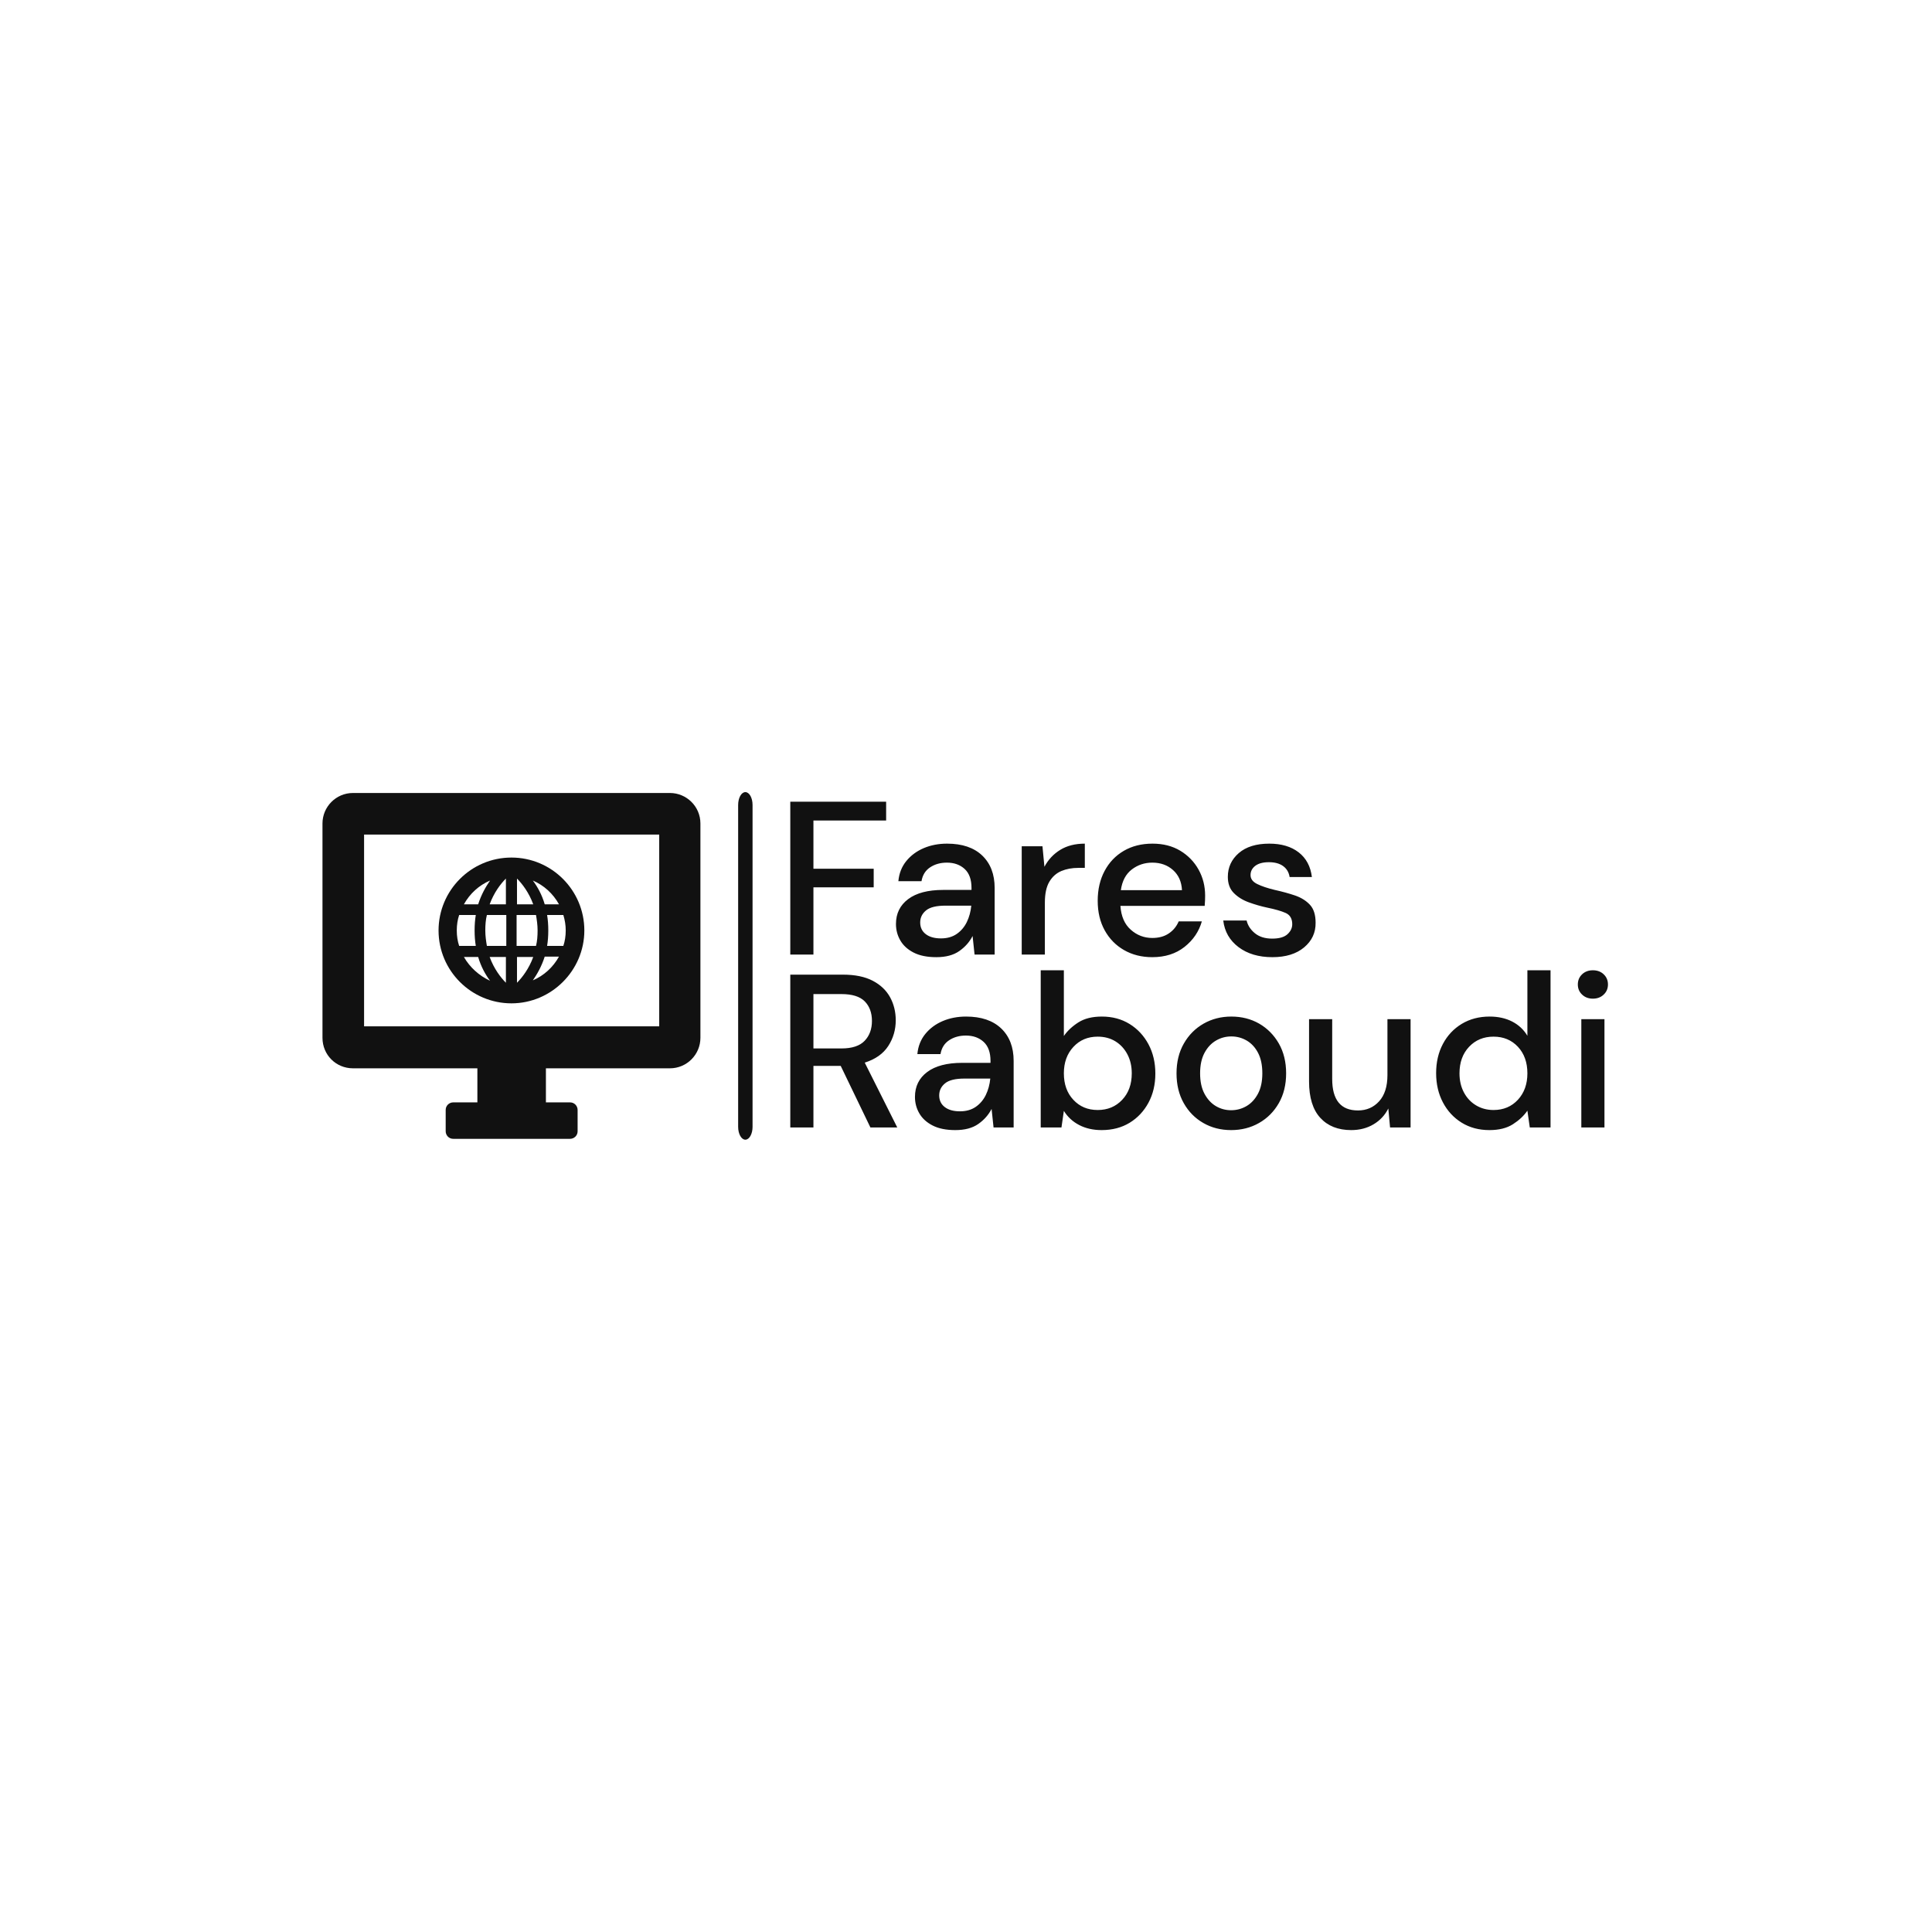
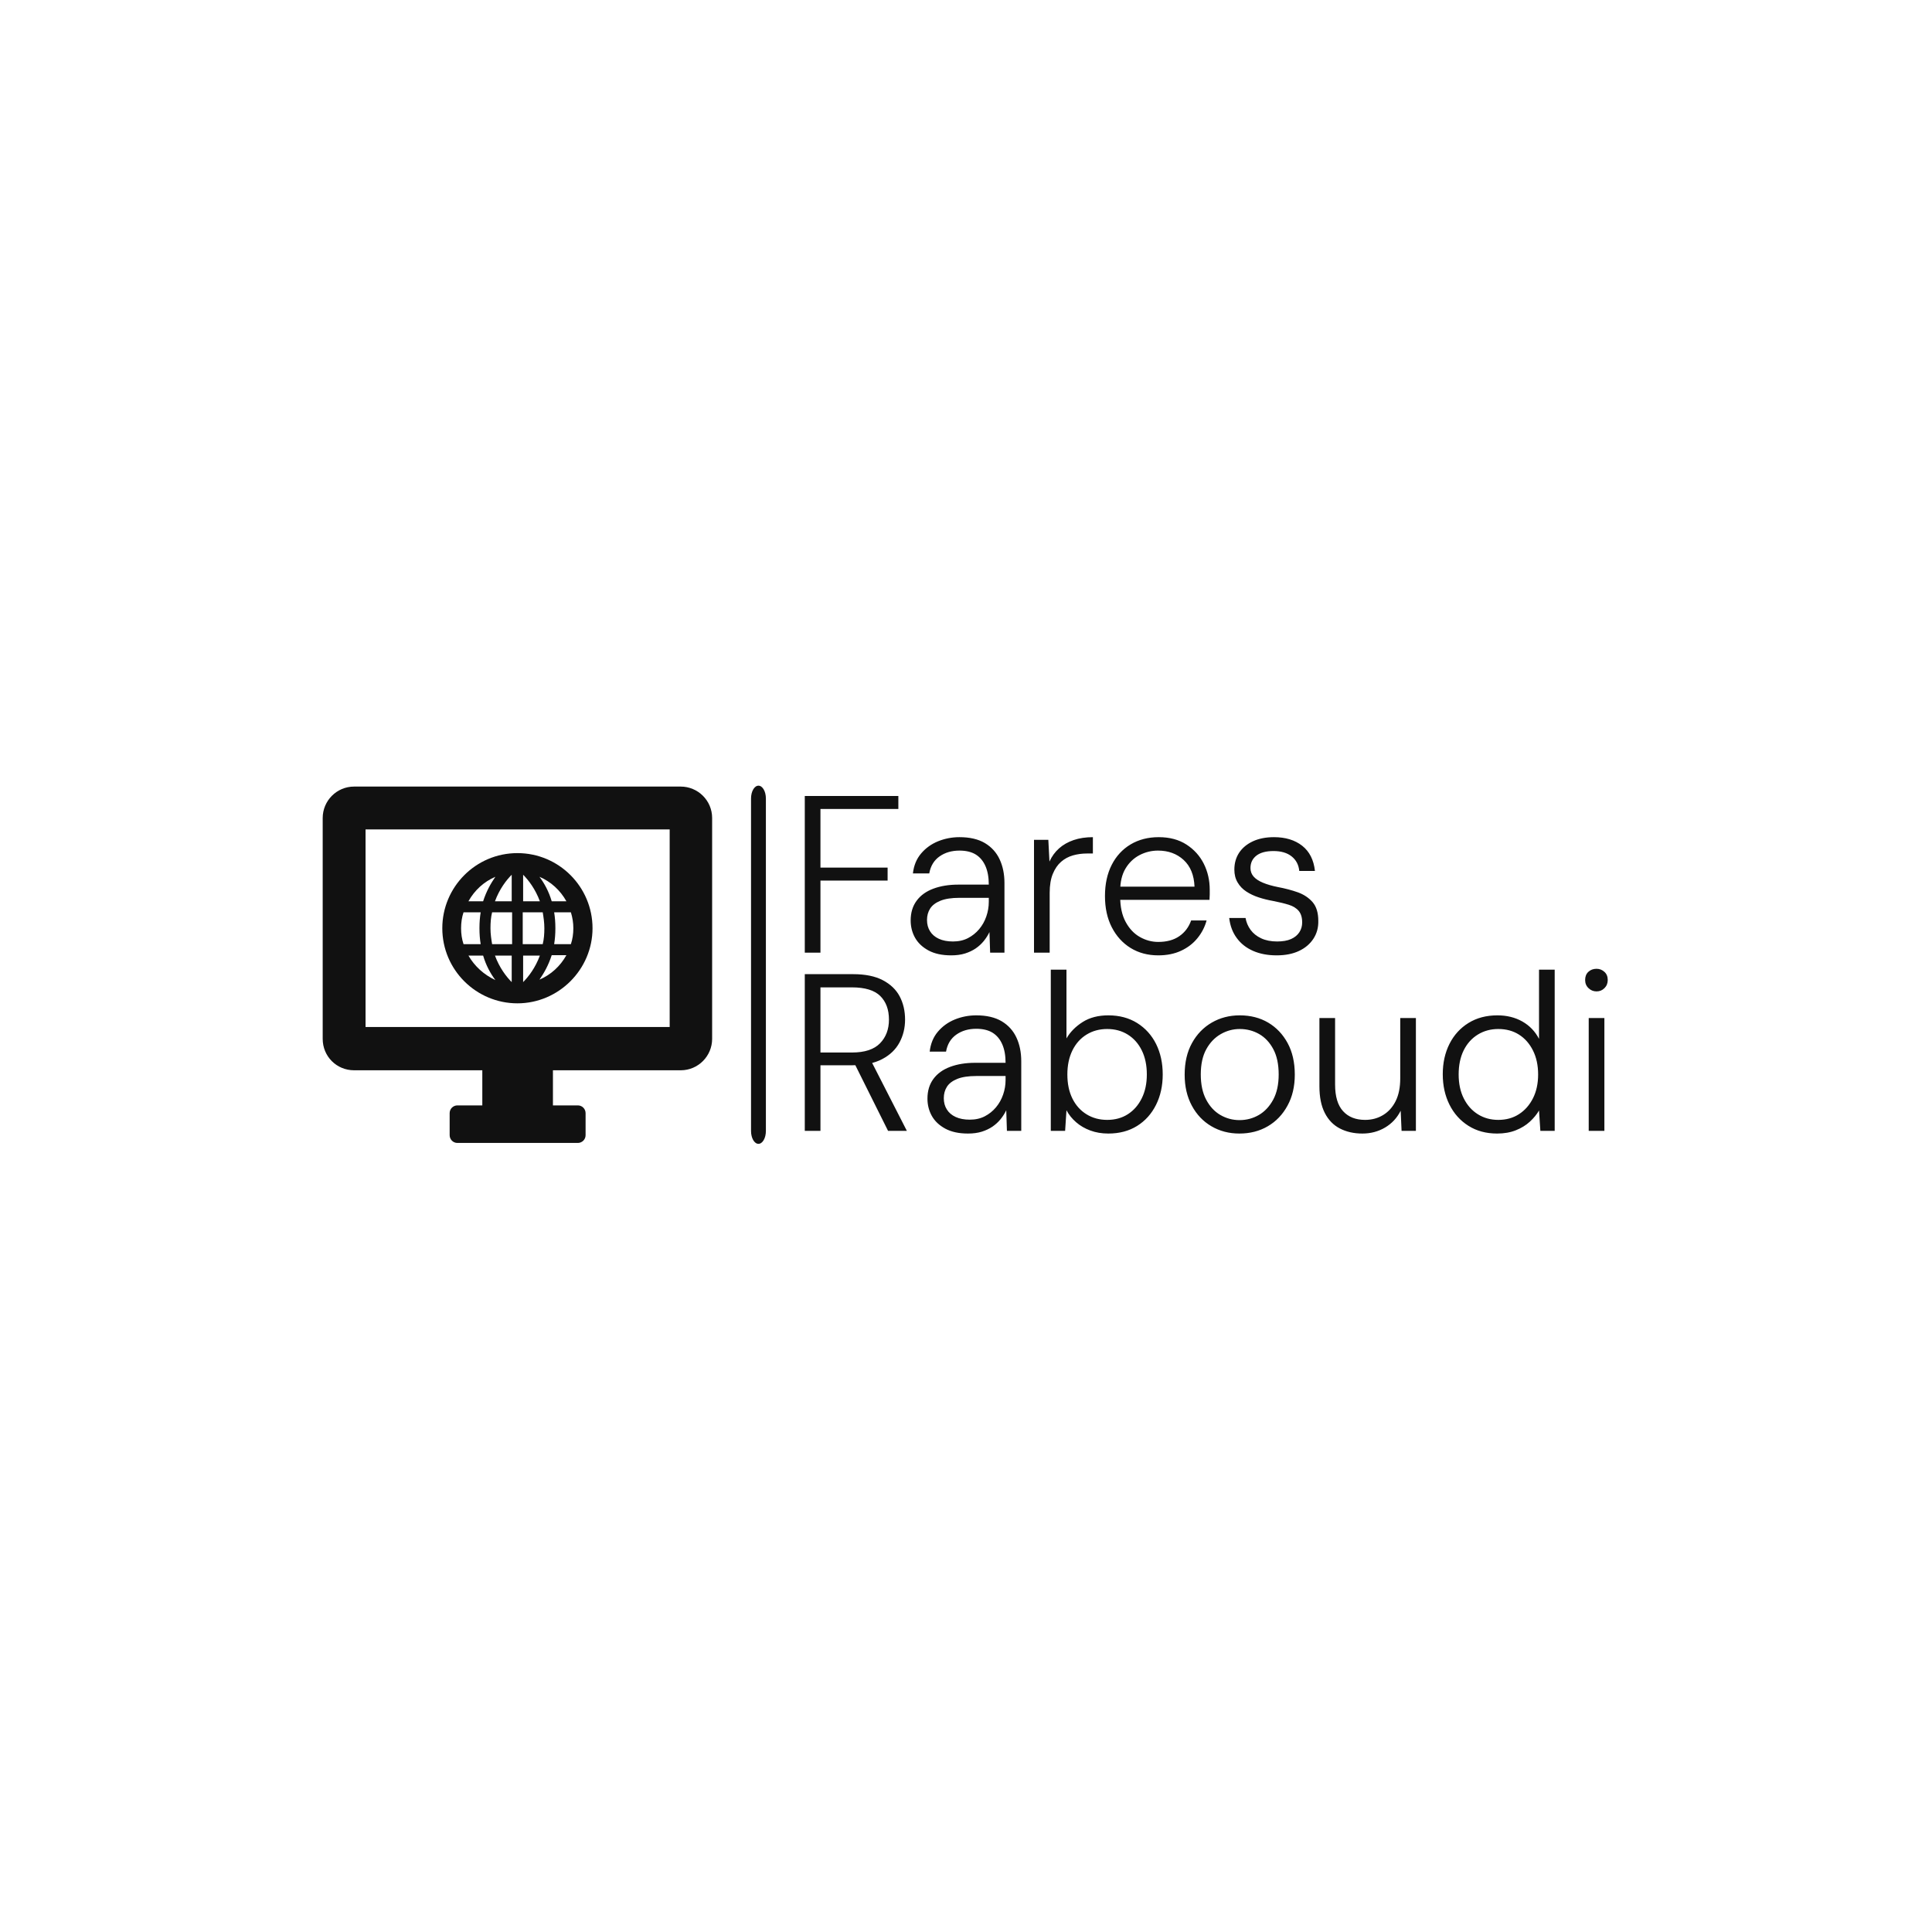
<svg xmlns="http://www.w3.org/2000/svg" version="1.1" width="1500" height="1500" viewBox="0 0 1500 1500">
  <rect width="1500" height="1500" fill="#ffffff" />
-   <g transform="matrix(0.6666667,0,0,0.6666667,249.3939,614.9279)">
-     <svg viewBox="0 0 396 107" data-background-color="#ffffff" preserveAspectRatio="xMidYMid meet" height="405" width="1500">
-       <g id="tight-bounds" transform="matrix(1,0,0,1,0.24,0.02859101)">
-         <svg viewBox="0 0 395.52 106.943" height="106.943" width="395.52">
+   <g transform="matrix(0.6666667,0,0,0.6666667,249.3939,609.0357)">
+     <svg viewBox="0 0 396 111" data-background-color="#ffffff" preserveAspectRatio="xMidYMid meet" height="420" width="1500">
+       <g id="tight-bounds" transform="matrix(1,0,0,1,0.24,0.38229)">
+         <svg viewBox="0 0 395.52 110.235" height="110.235" width="395.52">
          <g>
-             <svg viewBox="0 0 621.806 168.127" height="106.943" width="395.52">
+             <svg viewBox="0 0 632.985 176.419" height="110.235" width="395.52">
              <g>
-                 <rect width="6.972" height="168.127" x="201.063" y="0" fill="#111111" opacity="1" stroke-width="0" stroke="transparent" fill-opacity="1" class="rect-yte-0" data-fill-palette-color="primary" rx="1%" id="yte-0" data-palette-color="#111111" />
+                 <rect width="7.319" height="176.419" x="210.988" y="0" fill="#111111" opacity="1" stroke-width="0" stroke="transparent" fill-opacity="1" class="rect-yte-0" data-fill-palette-color="primary" rx="1%" id="yte-0" data-palette-color="#111111" />
              </g>
-               <g transform="matrix(1,0,0,1,226.2857,0.4182268)">
-                 <svg viewBox="0 0 395.52 167.291" height="167.291" width="395.52">
+               <g transform="matrix(1,0,0,1,237.4651,0.4388541)">
+                 <svg viewBox="0 0 395.52 175.542" height="175.542" width="395.52">
                  <g id="textblocktransform">
-                     <svg viewBox="0 0 395.52 167.291" height="167.291" width="395.52" id="textblock">
+                     <svg viewBox="0 0 395.52 175.542" height="175.542" width="395.52" id="textblock">
                      <g>
-                         <svg viewBox="0 0 395.52 167.291" height="167.291" width="395.52">
+                         <svg viewBox="0 0 395.52 175.542" height="175.542" width="395.52">
                          <g transform="matrix(1,0,0,1,0,0)">
-                             <svg width="395.52" viewBox="3.55 -35 187.25 75.2" height="167.291" data-palette-color="#111111">
+                             <svg width="395.52" viewBox="3.9 -35 179.35 75.4" height="175.542" data-palette-color="#111111">
                              <svg />
                              <svg />
                              <g class="wordmark-text-0" data-fill-palette-color="primary" id="text-0">
-                                 <path d="M8.85 0h-5.3v-35h21.95v4.3h-16.65v11.05h13.8v4.25h-13.8zM37 0.6v0c-2.1 0-3.833-0.35-5.2-1.05-1.367-0.7-2.383-1.627-3.05-2.78-0.667-1.147-1-2.403-1-3.77v0c0-2.4 0.933-4.3 2.8-5.7 1.867-1.4 4.533-2.1 8-2.1v0h6.5v-0.45c0-1.933-0.523-3.383-1.57-4.35-1.053-0.967-2.413-1.45-4.08-1.45v0c-1.467 0-2.74 0.357-3.82 1.07-1.087 0.72-1.747 1.78-1.98 3.18v0h-5.3c0.167-1.8 0.777-3.343 1.83-4.63 1.047-1.28 2.38-2.263 4-2.95 1.613-0.68 3.387-1.02 5.32-1.02v0c3.467 0 6.15 0.907 8.05 2.72 1.9 1.82 2.85 4.297 2.85 7.43v0 15.25h-4.6l-0.45-4.25c-0.7 1.367-1.717 2.517-3.05 3.45-1.333 0.933-3.083 1.4-5.25 1.4zM38.05-3.7v0c1.433 0 2.643-0.343 3.63-1.03 0.98-0.68 1.747-1.587 2.3-2.72 0.547-1.133 0.887-2.383 1.02-3.75v0h-5.9c-2.1 0-3.59 0.367-4.47 1.1-0.887 0.733-1.33 1.65-1.33 2.75v0c0 1.133 0.427 2.027 1.28 2.68 0.847 0.647 2.003 0.97 3.47 0.97zM61.85 0h-5.3v-24.8h4.75l0.45 4.7c0.867-1.633 2.077-2.927 3.63-3.88 1.547-0.947 3.42-1.42 5.62-1.42v0 5.55h-1.45c-1.467 0-2.773 0.24-3.92 0.72-1.153 0.487-2.07 1.303-2.75 2.45-0.687 1.153-1.03 2.747-1.03 4.78v0zM86.45 0.6v0c-2.433 0-4.593-0.543-6.48-1.63-1.88-1.08-3.353-2.587-4.42-4.52-1.067-1.933-1.6-4.183-1.6-6.75v0c0-2.6 0.527-4.883 1.58-6.85 1.047-1.967 2.51-3.5 4.39-4.6 1.887-1.1 4.08-1.65 6.58-1.65v0c2.433 0 4.55 0.54 6.35 1.62 1.8 1.087 3.2 2.53 4.2 4.33 1 1.8 1.5 3.783 1.5 5.95v0c0 0.333-0.007 0.69-0.02 1.07-0.02 0.387-0.047 0.813-0.08 1.28v0h-19.3c0.167 2.4 0.96 4.223 2.38 5.47 1.413 1.253 3.053 1.88 4.92 1.88v0c1.5 0 2.757-0.343 3.77-1.03 1.02-0.68 1.78-1.603 2.28-2.77v0h5.3c-0.667 2.333-1.99 4.283-3.97 5.85-1.987 1.567-4.447 2.35-7.38 2.35zM86.45-21.05v0c-1.767 0-3.333 0.523-4.7 1.57-1.367 1.053-2.2 2.63-2.5 4.73v0h14c-0.1-1.933-0.783-3.467-2.05-4.6-1.267-1.133-2.85-1.7-4.75-1.7zM113.95 0.6v0c-3.133 0-5.717-0.767-7.75-2.3-2.033-1.533-3.2-3.567-3.5-6.1v0h5.35c0.267 1.133 0.9 2.107 1.9 2.92 1 0.82 2.317 1.23 3.95 1.23v0c1.6 0 2.767-0.333 3.5-1 0.733-0.667 1.1-1.433 1.1-2.3v0c0-1.267-0.507-2.127-1.52-2.58-1.02-0.447-2.43-0.853-4.23-1.22v0c-1.4-0.3-2.79-0.7-4.17-1.2-1.387-0.5-2.537-1.21-3.45-2.13-0.92-0.913-1.38-2.153-1.38-3.72v0c0-2.167 0.833-3.977 2.5-5.43 1.667-1.447 4-2.17 7-2.17v0c2.767 0 5.01 0.667 6.73 2 1.713 1.333 2.72 3.217 3.02 5.65v0h-5.1c-0.167-1.067-0.657-1.9-1.47-2.5-0.82-0.6-1.913-0.9-3.28-0.9v0c-1.333 0-2.367 0.273-3.1 0.82-0.733 0.553-1.1 1.263-1.1 2.13v0c0 0.867 0.51 1.55 1.53 2.05 1.013 0.5 2.353 0.95 4.02 1.35v0c1.667 0.367 3.21 0.79 4.63 1.27 1.413 0.487 2.553 1.197 3.42 2.13 0.867 0.933 1.3 2.3 1.3 4.1v0c0.033 2.267-0.84 4.15-2.62 5.65-1.787 1.5-4.213 2.25-7.28 2.25z" fill="#111111" fill-rule="nonzero" stroke="none" stroke-width="1" stroke-linecap="butt" stroke-linejoin="miter" stroke-miterlimit="10" stroke-dasharray="" stroke-dashoffset="0" font-family="none" font-weight="none" font-size="none" text-anchor="none" style="mix-blend-mode: normal" data-fill-palette-color="primary" opacity="1" />
-                                 <path transform="translate(0,39.6)" d="M8.85 0h-5.3v-35h12.05c2.767 0 5.043 0.467 6.83 1.4 1.78 0.933 3.103 2.19 3.97 3.77 0.867 1.587 1.3 3.347 1.3 5.28v0c0 2.167-0.573 4.133-1.72 5.9-1.153 1.767-2.947 3.033-5.38 3.8v0l7.45 14.85h-6.15l-6.8-14.1h-6.25zM8.85-30.55v12.45h6.45c2.4 0 4.16-0.583 5.28-1.75 1.113-1.167 1.67-2.683 1.67-4.55v0c0-1.867-0.55-3.36-1.65-4.48-1.1-1.113-2.883-1.67-5.35-1.67v0zM41.35 0.6v0c-2.1 0-3.833-0.35-5.2-1.05-1.367-0.7-2.383-1.627-3.05-2.78-0.667-1.147-1-2.403-1-3.77v0c0-2.4 0.933-4.3 2.8-5.7 1.867-1.4 4.533-2.1 8-2.1v0h6.5v-0.45c0-1.933-0.523-3.383-1.57-4.35-1.053-0.967-2.413-1.45-4.08-1.45v0c-1.467 0-2.74 0.357-3.82 1.07-1.087 0.72-1.747 1.78-1.98 3.18v0h-5.3c0.167-1.8 0.777-3.343 1.83-4.63 1.047-1.28 2.38-2.263 4-2.95 1.613-0.68 3.387-1.02 5.32-1.02v0c3.467 0 6.15 0.907 8.05 2.72 1.9 1.82 2.85 4.297 2.85 7.43v0 15.25h-4.6l-0.45-4.25c-0.7 1.367-1.717 2.517-3.05 3.45-1.333 0.933-3.083 1.4-5.25 1.4zM42.4-3.7v0c1.433 0 2.643-0.343 3.63-1.03 0.98-0.68 1.747-1.587 2.3-2.72 0.547-1.133 0.887-2.383 1.02-3.75v0h-5.9c-2.1 0-3.59 0.367-4.47 1.1-0.887 0.733-1.33 1.65-1.33 2.75v0c0 1.133 0.427 2.027 1.28 2.68 0.847 0.647 2.003 0.97 3.47 0.97zM74.85 0.6v0c-1.933 0-3.64-0.383-5.12-1.15-1.487-0.767-2.663-1.85-3.53-3.25v0l-0.55 3.8h-4.75v-36h5.3v15.05c0.8-1.167 1.9-2.2 3.3-3.1 1.4-0.9 3.2-1.35 5.4-1.35v0c2.4 0 4.517 0.567 6.35 1.7 1.833 1.133 3.277 2.683 4.33 4.65 1.047 1.967 1.57 4.2 1.57 6.7v0c0 2.5-0.523 4.723-1.57 6.67-1.053 1.953-2.497 3.49-4.33 4.61-1.833 1.113-3.967 1.67-6.4 1.67zM73.95-4v0c2.267 0 4.133-0.777 5.6-2.33 1.467-1.547 2.2-3.57 2.2-6.07v0c0-1.633-0.333-3.083-1-4.35-0.667-1.267-1.583-2.26-2.75-2.98-1.167-0.713-2.517-1.07-4.05-1.07v0c-2.267 0-4.123 0.783-5.57 2.35-1.453 1.567-2.18 3.583-2.18 6.05v0c0 2.5 0.727 4.523 2.18 6.07 1.447 1.553 3.303 2.33 5.57 2.33zM104.5 0.6v0c-2.367 0-4.49-0.543-6.37-1.63-1.887-1.08-3.38-2.597-4.48-4.55-1.1-1.947-1.65-4.22-1.65-6.82v0c0-2.6 0.56-4.877 1.68-6.83 1.113-1.947 2.62-3.463 4.52-4.55 1.9-1.08 4.017-1.62 6.35-1.62v0c2.367 0 4.493 0.54 6.38 1.62 1.88 1.087 3.38 2.603 4.5 4.55 1.113 1.953 1.67 4.23 1.67 6.83v0c0 2.6-0.557 4.873-1.67 6.82-1.12 1.953-2.63 3.47-4.53 4.55-1.9 1.087-4.033 1.63-6.4 1.63zM104.5-3.95v0c1.267 0 2.443-0.317 3.53-0.95 1.08-0.633 1.953-1.577 2.62-2.83 0.667-1.247 1-2.803 1-4.67v0c0-1.867-0.323-3.423-0.97-4.67-0.653-1.253-1.52-2.197-2.6-2.83-1.087-0.633-2.263-0.95-3.53-0.95v0c-1.267 0-2.44 0.317-3.52 0.95-1.087 0.633-1.963 1.577-2.63 2.83-0.667 1.247-1 2.803-1 4.67v0c0 1.867 0.333 3.423 1 4.67 0.667 1.253 1.533 2.197 2.6 2.83 1.067 0.633 2.233 0.95 3.5 0.95zM132 0.6v0c-3 0-5.357-0.933-7.07-2.8-1.72-1.867-2.58-4.65-2.58-8.35v0-14.25h5.3v13.7c0 4.8 1.967 7.2 5.9 7.2v0c1.967 0 3.583-0.7 4.85-2.1 1.267-1.4 1.9-3.4 1.9-6v0-12.8h5.3v24.8h-4.7l-0.4-4.35c-0.767 1.533-1.89 2.74-3.37 3.62-1.487 0.887-3.197 1.33-5.13 1.33zM163.65 0.6v0c-2.4 0-4.517-0.567-6.35-1.7-1.833-1.133-3.267-2.683-4.3-4.65-1.033-1.967-1.55-4.2-1.55-6.7v0c0-2.5 0.517-4.727 1.55-6.68 1.033-1.947 2.473-3.48 4.32-4.6 1.853-1.113 3.98-1.67 6.38-1.67v0c1.967 0 3.693 0.383 5.18 1.15 1.48 0.767 2.637 1.85 3.47 3.25v0-15h5.3v36h-4.75l-0.55-3.85c-0.8 1.167-1.9 2.2-3.3 3.1-1.4 0.9-3.2 1.35-5.4 1.35zM164.6-4v0c2.267 0 4.127-0.783 5.58-2.35 1.447-1.567 2.17-3.583 2.17-6.05v0c0-2.5-0.723-4.527-2.17-6.08-1.453-1.547-3.313-2.32-5.58-2.32v0c-2.267 0-4.133 0.773-5.6 2.32-1.467 1.553-2.2 3.58-2.2 6.08v0c0 1.633 0.333 3.083 1 4.35 0.667 1.267 1.59 2.257 2.77 2.97 1.187 0.72 2.53 1.08 4.03 1.08zM187.35-29.5v0c-1 0-1.823-0.31-2.47-0.93-0.653-0.613-0.98-1.387-0.98-2.32v0c0-0.933 0.327-1.71 0.98-2.33 0.647-0.613 1.47-0.92 2.47-0.92v0c1 0 1.823 0.307 2.47 0.92 0.653 0.62 0.98 1.397 0.98 2.33v0c0 0.933-0.327 1.707-0.98 2.32-0.647 0.62-1.47 0.93-2.47 0.93zM190 0h-5.3v-24.8h5.3z" fill="#111111" fill-rule="nonzero" stroke="none" stroke-width="1" stroke-linecap="butt" stroke-linejoin="miter" stroke-miterlimit="10" stroke-dasharray="" stroke-dashoffset="0" font-family="none" font-weight="none" font-size="none" text-anchor="none" style="mix-blend-mode: normal" data-fill-palette-color="primary" opacity="1" />
+                                 <path d="M7.4 0h-3.5v-35h20.9v2.9h-17.4v13.1h15v2.9h-15zM36.6 0.6v0c-2.033 0-3.727-0.367-5.08-1.1-1.347-0.733-2.347-1.683-3-2.85-0.647-1.167-0.97-2.45-0.97-3.85v0c0-1.733 0.443-3.2 1.33-4.4 0.88-1.2 2.13-2.1 3.75-2.7 1.613-0.6 3.47-0.9 5.57-0.9v0h6.8c0-1.633-0.25-3.017-0.75-4.15-0.5-1.133-1.223-1.993-2.17-2.58-0.953-0.58-2.163-0.87-3.63-0.87v0c-1.733 0-3.217 0.433-4.45 1.3-1.233 0.867-2 2.133-2.3 3.8v0h-3.65c0.2-1.767 0.81-3.25 1.83-4.45 1.013-1.2 2.277-2.11 3.79-2.73 1.52-0.613 3.113-0.92 4.78-0.92v0c2.3 0 4.193 0.44 5.68 1.32 1.48 0.887 2.577 2.097 3.29 3.63 0.72 1.533 1.08 3.3 1.08 5.3v0 15.55h-3.2l-0.15-4.6v0c-0.333 0.7-0.757 1.367-1.27 2-0.52 0.633-1.12 1.183-1.8 1.65-0.687 0.467-1.48 0.843-2.38 1.13-0.9 0.28-1.933 0.42-3.1 0.42zM37-2.5v0c1.267 0 2.383-0.25 3.35-0.75 0.967-0.5 1.8-1.167 2.5-2 0.7-0.833 1.233-1.783 1.6-2.85 0.367-1.067 0.55-2.15 0.55-3.25v0-0.9h-6.55c-1.767 0-3.183 0.217-4.25 0.65-1.067 0.433-1.833 1.017-2.3 1.75-0.467 0.733-0.7 1.583-0.7 2.55v0c0 0.967 0.227 1.807 0.68 2.52 0.447 0.72 1.103 1.28 1.97 1.68 0.867 0.4 1.917 0.6 3.15 0.6zM58.6 0h-3.5v-25.2h3.2l0.25 4.85v0c0.533-1.167 1.25-2.15 2.15-2.95 0.9-0.8 1.983-1.417 3.25-1.85 1.267-0.433 2.7-0.65 4.3-0.65v0 3.65h-1.35c-1.067 0-2.1 0.14-3.1 0.42-1 0.287-1.883 0.763-2.65 1.43-0.767 0.667-1.383 1.567-1.85 2.7-0.467 1.133-0.7 2.55-0.7 4.25v0zM82.85 0.6v0c-2.333 0-4.393-0.55-6.18-1.65-1.78-1.1-3.18-2.643-4.2-4.63-1.013-1.98-1.52-4.303-1.52-6.97v0c0-2.667 0.5-4.983 1.5-6.95 1-1.967 2.407-3.493 4.22-4.58 1.82-1.08 3.913-1.62 6.28-1.62v0c2.433 0 4.5 0.55 6.2 1.65 1.7 1.1 2.993 2.533 3.88 4.3 0.88 1.767 1.32 3.7 1.32 5.8v0c0 0.333 0 0.673 0 1.02 0 0.353-0.017 0.763-0.05 1.23v0h-20.7v-2.95h17.35c-0.1-2.567-0.907-4.55-2.42-5.95-1.52-1.4-3.43-2.1-5.73-2.1v0c-1.467 0-2.85 0.34-4.15 1.02-1.3 0.687-2.34 1.687-3.12 3-0.787 1.32-1.18 2.98-1.18 4.98v0 1.3c0 2.267 0.41 4.15 1.23 5.65 0.813 1.5 1.87 2.617 3.17 3.35 1.3 0.733 2.667 1.1 4.1 1.1v0c1.9 0 3.467-0.427 4.7-1.28 1.233-0.847 2.117-2.02 2.65-3.52v0h3.45c-0.4 1.467-1.083 2.79-2.05 3.97-0.967 1.187-2.183 2.12-3.65 2.8-1.467 0.687-3.167 1.03-5.1 1.03zM109.3 0.6v0c-2 0-3.757-0.333-5.27-1-1.52-0.667-2.737-1.627-3.65-2.88-0.92-1.247-1.48-2.737-1.68-4.47v0h3.65c0.167 0.967 0.54 1.85 1.12 2.65 0.587 0.8 1.38 1.433 2.38 1.9 1 0.467 2.183 0.7 3.55 0.7v0c1.267 0 2.31-0.183 3.13-0.55 0.813-0.367 1.43-0.877 1.85-1.53 0.413-0.647 0.62-1.37 0.62-2.17v0c0-1.1-0.26-1.96-0.78-2.58-0.513-0.613-1.253-1.07-2.22-1.37-0.967-0.3-2.133-0.583-3.5-0.85v0c-1.133-0.2-2.207-0.467-3.22-0.8-1.02-0.333-1.937-0.767-2.75-1.3-0.82-0.533-1.47-1.21-1.95-2.03-0.487-0.813-0.73-1.77-0.73-2.87v0c0-1.433 0.357-2.693 1.07-3.78 0.72-1.08 1.747-1.93 3.08-2.55 1.333-0.613 2.9-0.92 4.7-0.92v0c2.567 0 4.667 0.64 6.3 1.92 1.633 1.287 2.583 3.163 2.85 5.63v0h-3.5c-0.133-1.367-0.7-2.45-1.7-3.25-1-0.8-2.35-1.2-4.05-1.2v0c-1.667 0-2.94 0.34-3.82 1.02-0.887 0.687-1.33 1.613-1.33 2.78v0c0 0.733 0.233 1.367 0.7 1.9 0.467 0.533 1.157 0.99 2.07 1.37 0.92 0.387 2.047 0.713 3.38 0.98v0c1.6 0.3 3.077 0.69 4.43 1.17 1.347 0.487 2.447 1.22 3.3 2.2 0.847 0.987 1.27 2.38 1.27 4.18v0c0.033 1.5-0.333 2.833-1.1 4-0.767 1.167-1.84 2.073-3.22 2.72-1.387 0.653-3.047 0.98-4.98 0.98z" fill="#111111" fill-rule="nonzero" stroke="none" stroke-width="1" stroke-linecap="butt" stroke-linejoin="miter" stroke-miterlimit="10" stroke-dasharray="" stroke-dashoffset="0" font-family="none" font-weight="none" font-size="none" text-anchor="none" style="mix-blend-mode: normal" data-fill-palette-color="primary" opacity="1" />
+                                 <path transform="translate(0,39.8)" d="M7.4 0h-3.5v-35h10.8c2.7 0 4.91 0.45 6.63 1.35 1.713 0.9 2.97 2.107 3.77 3.62 0.8 1.52 1.2 3.247 1.2 5.18v0c0 1.867-0.417 3.573-1.25 5.12-0.833 1.553-2.117 2.787-3.85 3.7-1.733 0.92-3.983 1.38-6.75 1.38v0h-7.05zM26.7 0h-4.2l-7.85-15.75h4zM7.4-32.05v14.55h7.05c2.833 0 4.917-0.683 6.25-2.05 1.333-1.367 2-3.133 2-5.3v0c0-2.233-0.65-3.993-1.95-5.28-1.3-1.28-3.417-1.92-6.35-1.92v0zM40.35 0.6v0c-2.033 0-3.727-0.367-5.08-1.1-1.347-0.733-2.347-1.683-3-2.85-0.647-1.167-0.97-2.45-0.97-3.85v0c0-1.733 0.443-3.2 1.33-4.4 0.88-1.2 2.13-2.1 3.75-2.7 1.613-0.6 3.47-0.9 5.57-0.9v0h6.8c0-1.633-0.25-3.017-0.75-4.15-0.5-1.133-1.223-1.993-2.17-2.58-0.953-0.58-2.163-0.87-3.63-0.87v0c-1.733 0-3.217 0.433-4.45 1.3-1.233 0.867-2 2.133-2.3 3.8v0h-3.65c0.2-1.767 0.81-3.25 1.83-4.45 1.013-1.2 2.277-2.11 3.79-2.73 1.52-0.613 3.113-0.92 4.78-0.92v0c2.3 0 4.193 0.44 5.68 1.32 1.48 0.887 2.577 2.097 3.29 3.63 0.72 1.533 1.08 3.3 1.08 5.3v0 15.55h-3.2l-0.15-4.6v0c-0.333 0.7-0.757 1.367-1.27 2-0.52 0.633-1.12 1.183-1.8 1.65-0.687 0.467-1.48 0.843-2.38 1.13-0.9 0.28-1.933 0.42-3.1 0.42zM40.75-2.5v0c1.267 0 2.383-0.25 3.35-0.75 0.967-0.5 1.8-1.167 2.5-2 0.7-0.833 1.233-1.783 1.6-2.85 0.367-1.067 0.55-2.15 0.55-3.25v0-0.9h-6.55c-1.767 0-3.183 0.217-4.25 0.65-1.067 0.433-1.833 1.017-2.3 1.75-0.467 0.733-0.7 1.583-0.7 2.55v0c0 0.967 0.227 1.807 0.68 2.52 0.447 0.72 1.103 1.28 1.97 1.68 0.867 0.4 1.917 0.6 3.15 0.6zM71.7 0.6v0c-1.467 0-2.81-0.227-4.03-0.68-1.213-0.447-2.27-1.063-3.17-1.85-0.9-0.78-1.617-1.67-2.15-2.67v0 0l-0.3 4.6h-3.2v-36h3.5v15.35c0.833-1.433 2.033-2.65 3.6-3.65 1.567-1 3.483-1.5 5.75-1.5v0c2.467 0 4.617 0.573 6.45 1.72 1.833 1.153 3.243 2.72 4.23 4.7 0.98 1.987 1.47 4.247 1.47 6.78v0c0 2.533-0.5 4.8-1.5 6.8-1 2-2.407 3.567-4.22 4.7-1.82 1.133-3.963 1.7-6.43 1.7zM71.45-2.45v0c1.767 0 3.31-0.427 4.63-1.28 1.313-0.847 2.343-2.03 3.09-3.55 0.753-1.513 1.13-3.287 1.13-5.32v0c0-2.067-0.377-3.86-1.13-5.38-0.747-1.513-1.787-2.687-3.12-3.52-1.333-0.833-2.867-1.25-4.6-1.25v0c-1.733 0-3.273 0.417-4.62 1.25-1.353 0.833-2.407 2.017-3.16 3.55-0.747 1.533-1.12 3.317-1.12 5.35v0c0 2.067 0.373 3.857 1.12 5.37 0.753 1.52 1.807 2.697 3.16 3.53 1.347 0.833 2.887 1.25 4.62 1.25zM100.95 0.6v0c-2.3 0-4.377-0.543-6.23-1.63-1.847-1.08-3.303-2.613-4.37-4.6-1.067-1.98-1.6-4.287-1.6-6.92v0c0-2.733 0.543-5.083 1.63-7.05 1.08-1.967 2.553-3.493 4.42-4.58 1.867-1.08 3.95-1.62 6.25-1.62v0c2.4 0 4.517 0.54 6.35 1.62 1.833 1.087 3.283 2.613 4.35 4.58 1.067 1.967 1.6 4.317 1.6 7.05v0c0 2.633-0.543 4.94-1.63 6.92-1.08 1.987-2.543 3.52-4.39 4.6-1.853 1.087-3.98 1.63-6.38 1.63zM101-2.4v0c1.567 0 3.01-0.383 4.33-1.15 1.313-0.767 2.38-1.91 3.2-3.43 0.813-1.513 1.22-3.387 1.22-5.62v0c0-2.267-0.4-4.15-1.2-5.65-0.8-1.5-1.857-2.627-3.17-3.38-1.32-0.747-2.763-1.12-4.33-1.12v0c-1.5 0-2.917 0.383-4.25 1.15-1.333 0.767-2.407 1.89-3.22 3.37-0.82 1.487-1.23 3.363-1.23 5.63v0c0 2.233 0.4 4.107 1.2 5.62 0.8 1.52 1.857 2.663 3.17 3.43 1.32 0.767 2.747 1.15 4.28 1.15zM128.45 0.6v0c-1.9 0-3.577-0.377-5.03-1.13-1.447-0.747-2.57-1.903-3.37-3.47-0.8-1.567-1.2-3.55-1.2-5.95v0-15.25h3.5v14.85c0 2.667 0.593 4.65 1.78 5.95 1.18 1.3 2.82 1.95 4.92 1.95v0c1.5 0 2.84-0.36 4.02-1.08 1.187-0.713 2.123-1.753 2.81-3.12 0.68-1.367 1.02-3.05 1.02-5.05v0-13.5h3.5v25.2h-3.2l-0.2-4.5v0c-0.8 1.6-1.957 2.85-3.47 3.75-1.52 0.9-3.213 1.35-5.08 1.35zM158.55 0.6v0c-2.467 0-4.607-0.577-6.42-1.73-1.82-1.147-3.23-2.72-4.23-4.72-1-2-1.5-4.267-1.5-6.8v0c0-2.533 0.5-4.793 1.5-6.78 1-1.98 2.417-3.537 4.25-4.67 1.833-1.133 3.983-1.7 6.45-1.7v0c2.1 0 3.957 0.457 5.57 1.37 1.62 0.92 2.863 2.213 3.73 3.88v0-15.45h3.5v36h-3.2l-0.3-4.55v0c-0.5 0.867-1.183 1.7-2.05 2.5-0.867 0.8-1.91 1.44-3.13 1.92-1.213 0.487-2.603 0.73-4.17 0.73zM158.8-2.45v0c1.767 0 3.307-0.427 4.62-1.28 1.32-0.847 2.363-2.03 3.13-3.55 0.767-1.513 1.15-3.287 1.15-5.32v0c0-2.033-0.383-3.817-1.15-5.35-0.767-1.533-1.81-2.717-3.13-3.55-1.313-0.833-2.853-1.25-4.62-1.25v0c-1.7 0-3.227 0.417-4.58 1.25-1.347 0.833-2.397 2.007-3.15 3.52-0.747 1.52-1.12 3.313-1.12 5.38v0c0 2.067 0.383 3.857 1.15 5.37 0.767 1.52 1.817 2.697 3.15 3.53 1.333 0.833 2.85 1.25 4.55 1.25zM182.5 0h-3.5v-25.2h3.5zM180.75-31.15v0c-0.7 0-1.3-0.243-1.8-0.73-0.5-0.48-0.75-1.087-0.75-1.82v0c0-0.767 0.24-1.373 0.72-1.82 0.487-0.453 1.097-0.68 1.83-0.68v0c0.667 0 1.25 0.227 1.75 0.68 0.5 0.447 0.75 1.053 0.75 1.82v0c0 0.733-0.243 1.34-0.73 1.82-0.48 0.487-1.07 0.73-1.77 0.73z" fill="#111111" fill-rule="nonzero" stroke="none" stroke-width="1" stroke-linecap="butt" stroke-linejoin="miter" stroke-miterlimit="10" stroke-dasharray="" stroke-dashoffset="0" font-family="none" font-weight="none" font-size="none" text-anchor="none" style="mix-blend-mode: normal" data-fill-palette-color="primary" opacity="1" />
                              </g>
                            </svg>
                          </g>
                        </svg>
                      </g>
                    </svg>
                  </g>
                </svg>
              </g>
-               <g transform="matrix(1,0,0,1,0,0.4182268)">
-                 <svg viewBox="0 0 182.813 167.291" height="167.291" width="182.813">
+               <g transform="matrix(1,0,0,1,0,0.4388541)">
+                 <svg viewBox="0 0 191.829 175.542" height="175.542" width="191.829">
                  <g>
-                     <svg version="1.1" x="0" y="0" viewBox="2.3 6.4 95.4 87.3" enable-background="new 0 0 100 100" xml:space="preserve" height="167.291" width="182.813" class="icon-icon-0" data-fill-palette-color="accent" id="icon-0">
+                     <svg version="1.1" x="0" y="0" viewBox="2.3 6.4 95.4 87.3" enable-background="new 0 0 100 100" xml:space="preserve" height="175.542" width="191.829" class="icon-icon-0" data-fill-palette-color="accent" id="icon-0">
                      <g fill="#111111" data-fill-palette-color="accent">
                        <g fill="#111111" data-fill-palette-color="accent">
                          <path d="M10 75.9H41.4V84.5H35.3C34.3 84.5 33.4 85.3 33.4 86.4V91.8C33.4 92.8 34.2 93.7 35.3 93.7H64.8C65.8 93.7 66.7 92.9 66.7 91.8V86.4C66.7 85.4 65.9 84.5 64.8 84.5H58.7V75.9H90C94.3 75.9 97.7 72.4 97.7 68.2V14.1C97.7 9.8 94.2 6.4 90 6.4H10C5.7 6.4 2.3 9.9 2.3 14.1V68.2C2.3 72.5 5.7 75.9 10 75.9M12.8 16.9H87.3V65.3H12.8zM50 22.7C39.8 22.7 31.6 31 31.6 41.1 31.6 51.3 39.9 59.5 50 59.5S68.4 51.2 68.4 41.1 60.2 22.7 50 22.7M44.6 28.5C43.5 30.1 42.4 32 41.6 34.5H38C39.5 31.8 41.8 29.7 44.6 28.5M36.8 45C36.4 43.8 36.2 42.5 36.2 41.1S36.4 38.4 36.8 37.2H41C40.8 38.4 40.7 39.7 40.7 41.1S40.8 43.8 41 45zM38 47.8H41.6C42.3 50.2 43.4 52.2 44.6 53.8 41.8 52.5 39.5 50.4 38 47.8M48.6 54.3C47.3 53 45.6 50.8 44.5 47.8H48.6zM48.6 45H43.8C43.6 43.8 43.4 42.5 43.4 41.1S43.5 38.4 43.8 37.2H48.7V45zM48.6 34.5H44.5C45.6 31.5 47.3 29.3 48.6 28zM62 34.5H58.4C57.7 32.1 56.6 30.1 55.4 28.5 58.2 29.7 60.5 31.8 62 34.5M51.4 28C52.7 29.3 54.4 31.5 55.5 34.5H51.4zM51.4 37.2H56.2C56.4 38.4 56.6 39.7 56.6 41.1S56.5 43.8 56.2 45H51.3V37.2zM51.4 47.8H55.5C54.4 50.8 52.7 53 51.4 54.3zM55.4 53.7C56.5 52.1 57.6 50.2 58.4 47.7H62C60.5 50.4 58.2 52.5 55.4 53.7M63.7 41.1C63.7 42.5 63.5 43.8 63.1 45H59C59.2 43.8 59.3 42.5 59.3 41.1S59.2 38.4 59 37.2H63.1C63.5 38.5 63.7 39.8 63.7 41.1" fill="#111111" data-fill-palette-color="accent" />
                        </g>
                      </g>
                    </svg>
                    <g />
                  </g>
                </svg>
              </g>
            </svg>
          </g>
          <defs />
        </svg>
-         <rect width="395.52" height="106.943" fill="none" stroke="none" visibility="hidden" />
+         <rect width="395.52" height="110.235" fill="none" stroke="none" visibility="hidden" />
      </g>
    </svg>
  </g>
</svg>
